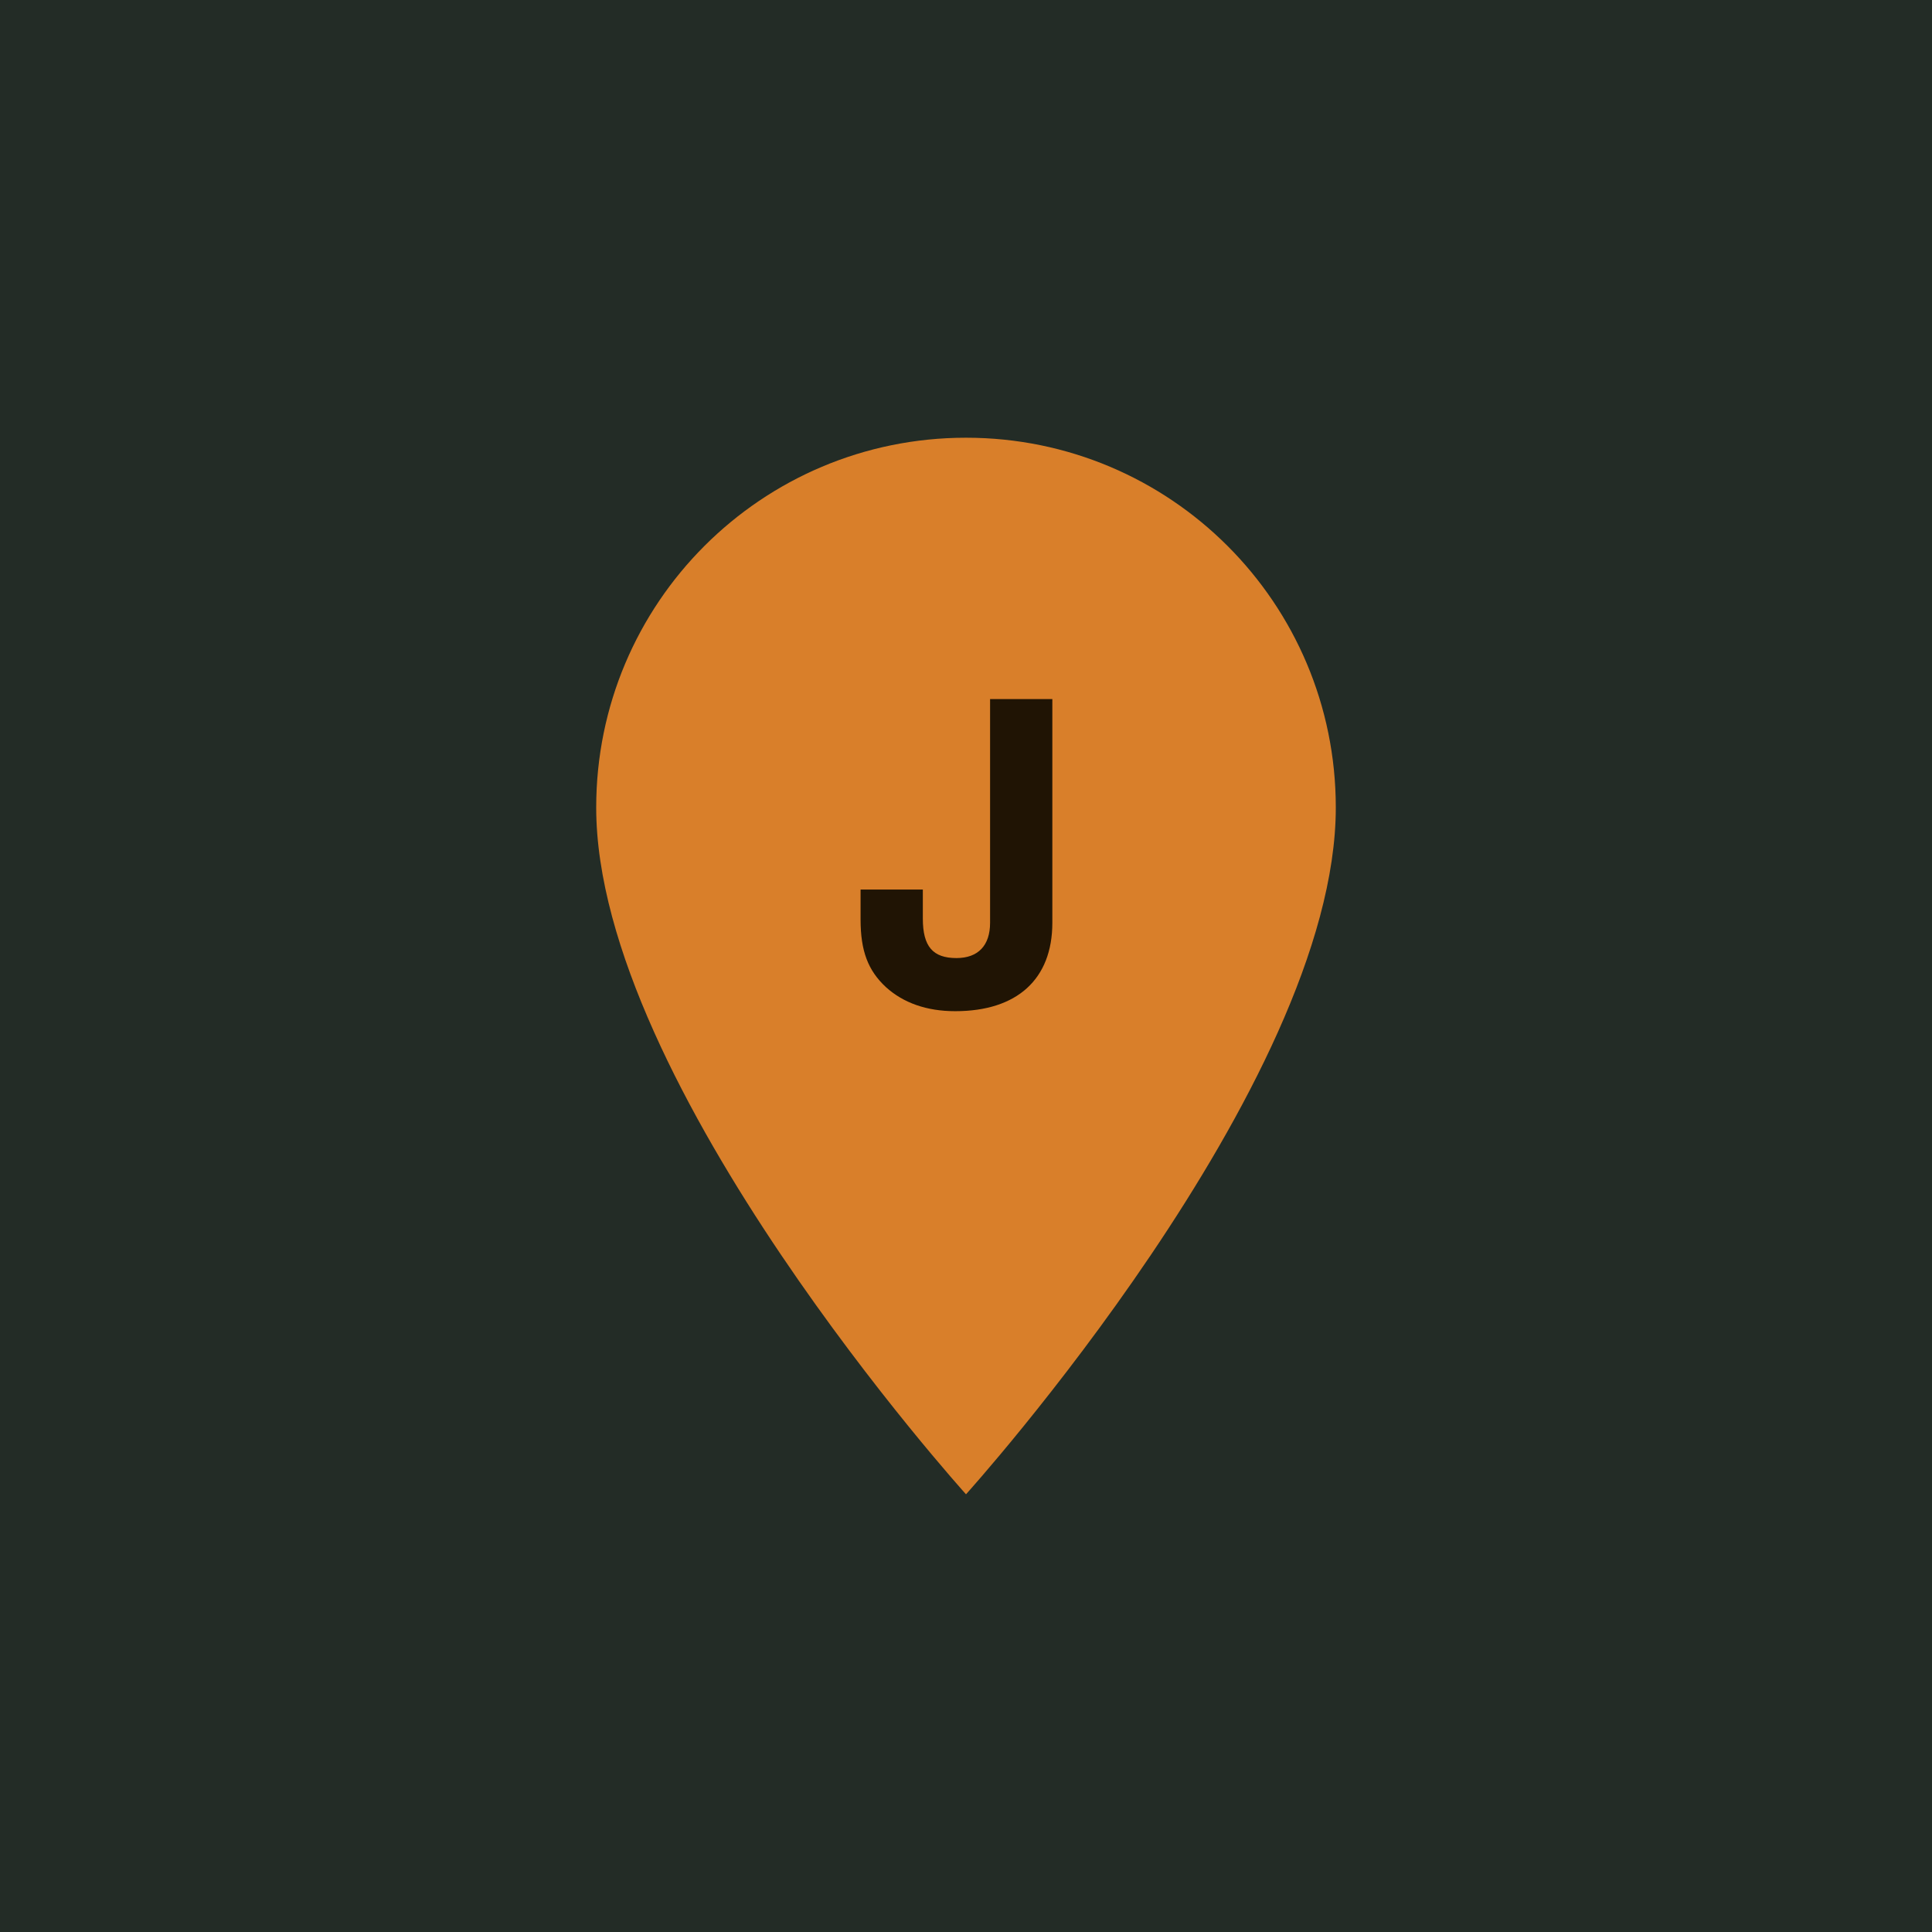
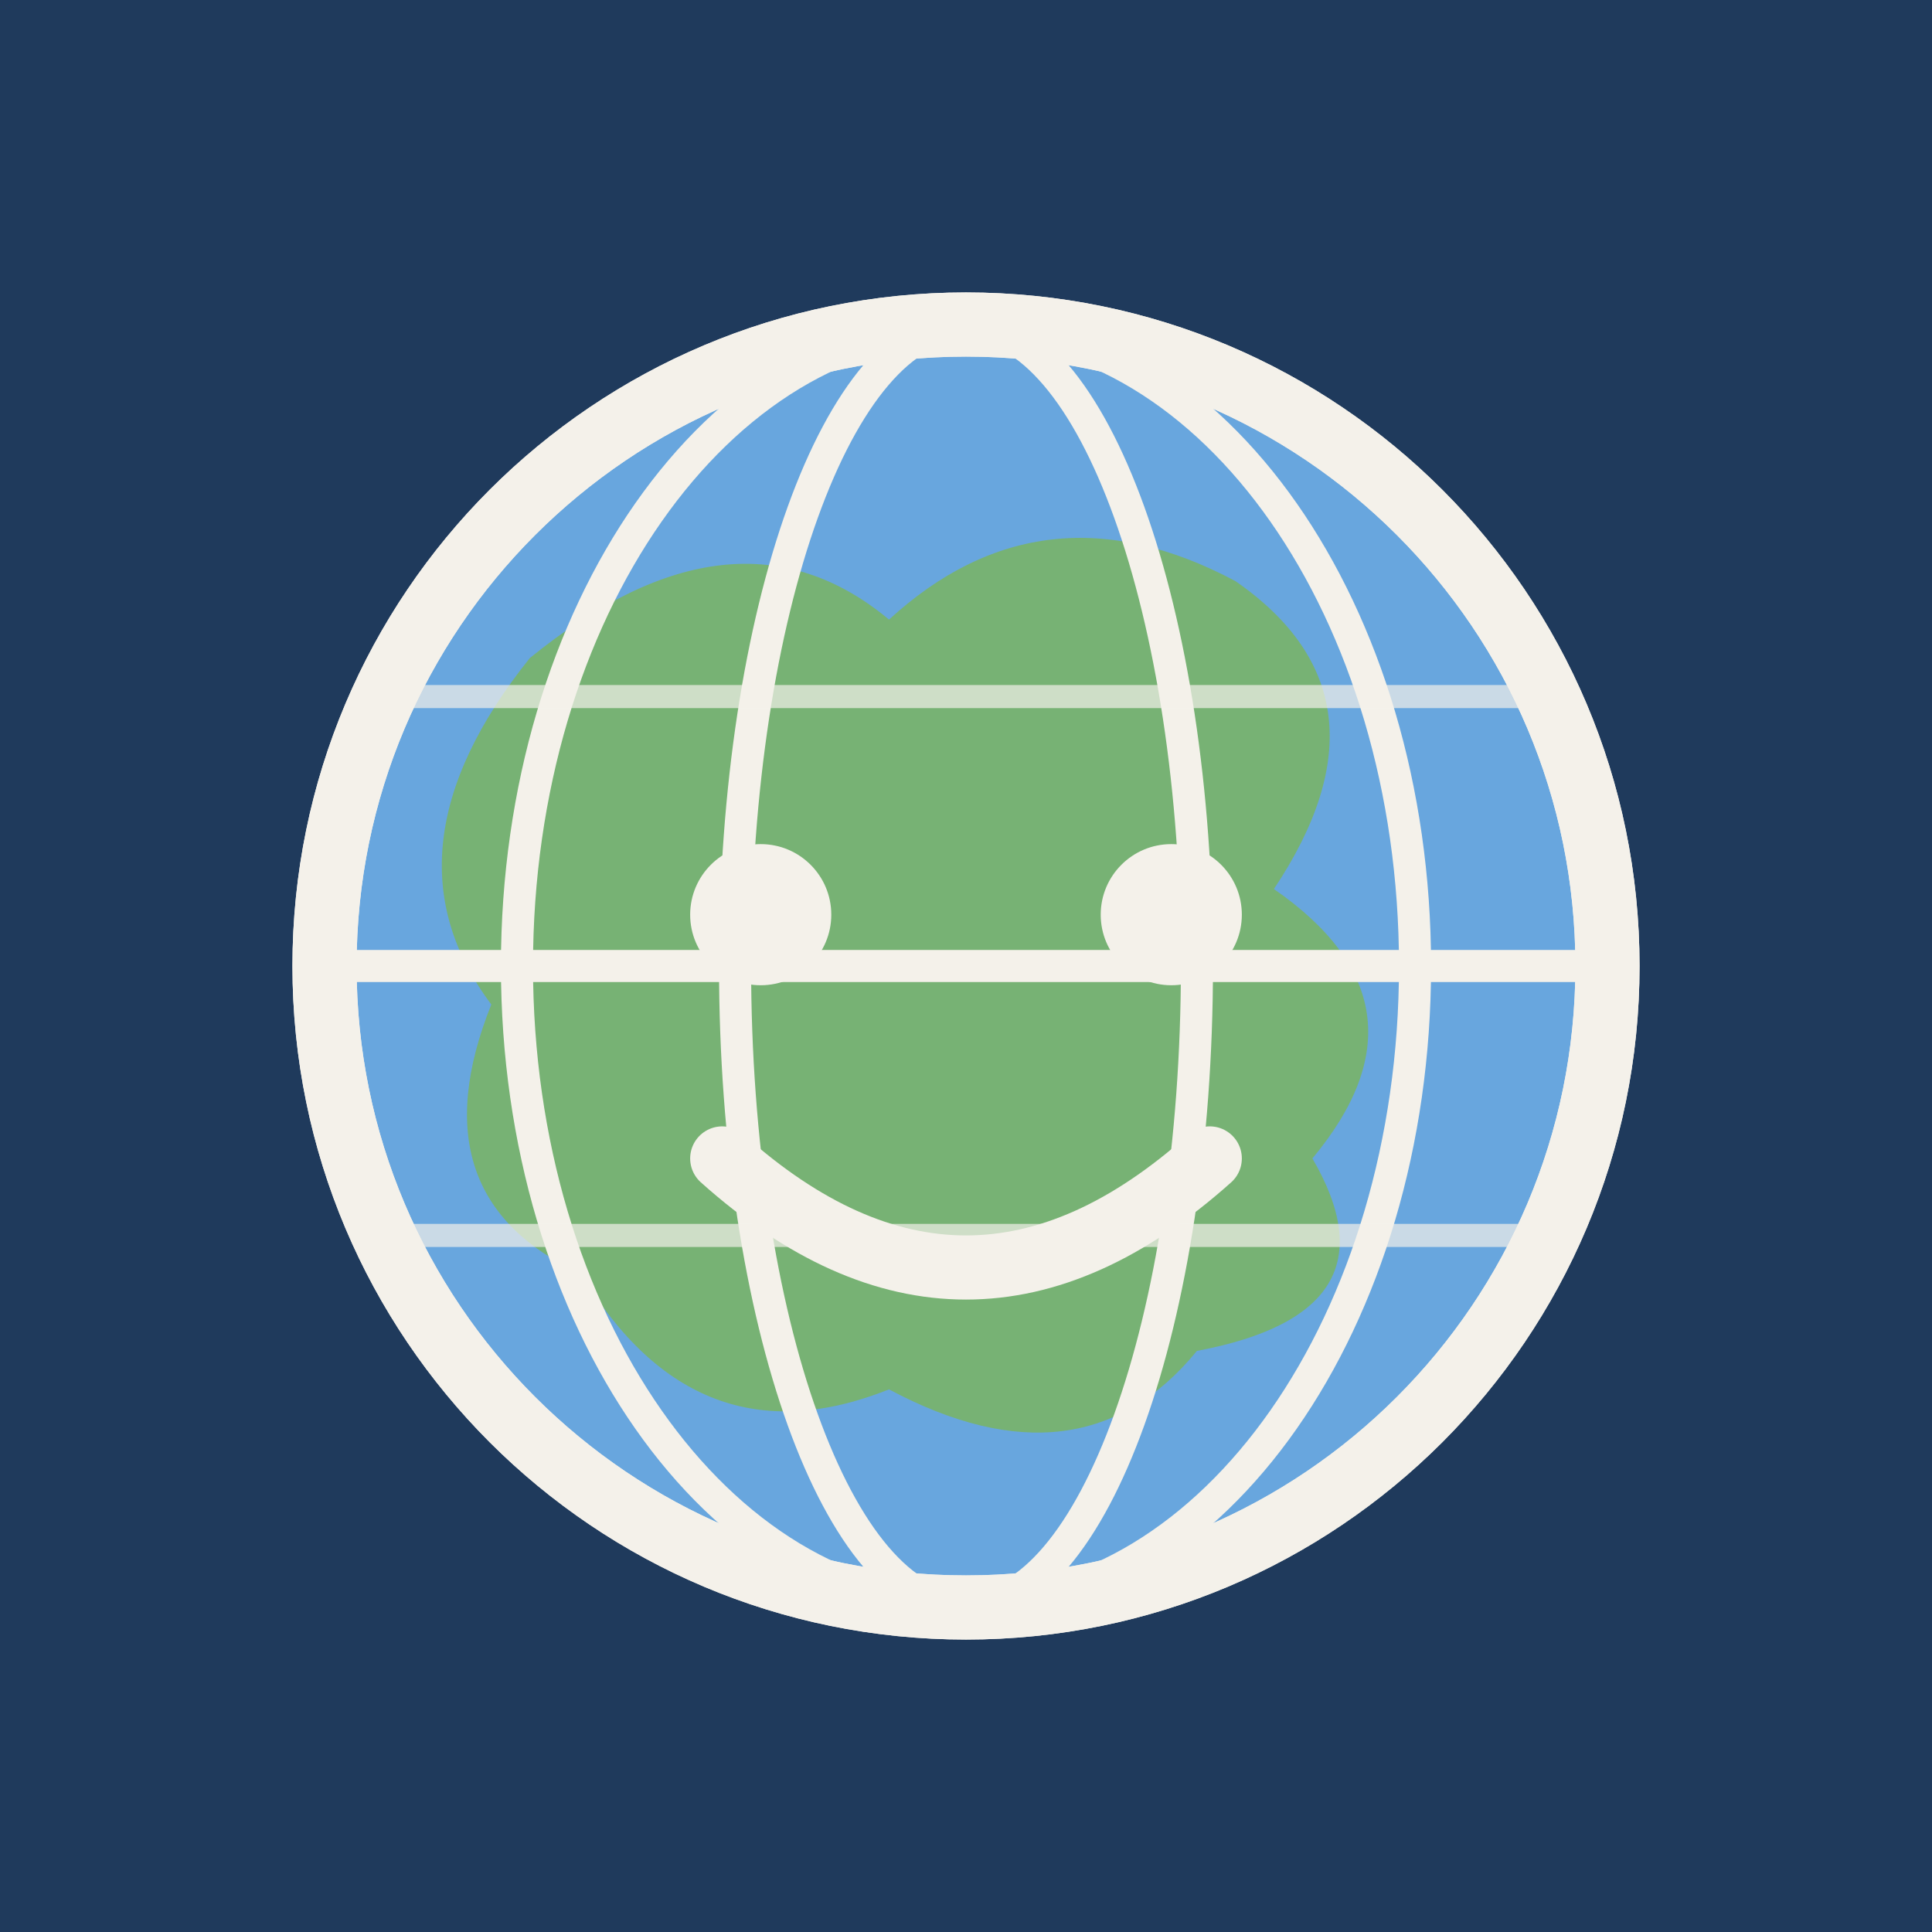
<svg xmlns="http://www.w3.org/2000/svg" viewBox="0 0 1024 1024">
-   <rect width="1024" height="1024" fill="#232C26" />
-   <g transform="translate(176,176) scale(28)">
-     <path d="M12 2C8.13 2 5 5.13 5 9c0 5.25 7 13 7 13s7-7.75 7-13c0-3.87-3.13-7-7-7z" fill="#D97F2A" />
+   <rect width="1024" height="1024" fill="#1F3A5C" />
+   <g transform="translate(512,512) scale(6.8)">
+     <circle r="50" fill="#68A6DE" stroke="#F4F1EA" stroke-width="5" />
+     <path d="M -34 -24 Q -18 -37 -6 -27 Q 6 -38 21 -30 Q 34 -21 24 -6 Q 37 3 27 15 Q 34 27 18 30 Q 9 41 -6 33 Q -21 39 -30 24 Q -43 18 -37 3 Q -46 -9 -34 -24 Z" fill="#78B36B" opacity="0.92" />
+     <ellipse cx="0" cy="0" rx="18" ry="50" fill="none" stroke="#F4F1EA" stroke-width="2.5" />
+     <ellipse cx="0" cy="0" rx="35" ry="50" fill="none" stroke="#F4F1EA" stroke-width="2.5" />
+     <line x1="-50" y1="0" x2="50" y2="0" stroke="#F4F1EA" stroke-width="2.5" />
+     <line x1="-47" y1="-21" x2="47" y2="-21" stroke="#F4F1EA" stroke-width="1.8" opacity="0.7" />
+     <line x1="-47" y1="21" x2="47" y2="21" stroke="#F4F1EA" stroke-width="1.8" opacity="0.7" />
+     <circle r="50" fill="none" stroke="#F4F1EA" stroke-width="5" />
+     <circle cx="-16" cy="-4" r="5.5" fill="#F4F1EA" />
+     <circle cx="16" cy="-4" r="5.5" fill="#F4F1EA" />
+     <path d="M -19 15 Q 0 32 19 15" stroke="#F4F1EA" stroke-width="5" fill="none" stroke-linecap="round" />
  </g>
-   <text x="512" y="454" text-anchor="middle" dominant-baseline="middle" font-family="Helvetica, Arial, sans-serif" font-weight="700" font-size="220" fill="#201404">J</text>
</svg>
